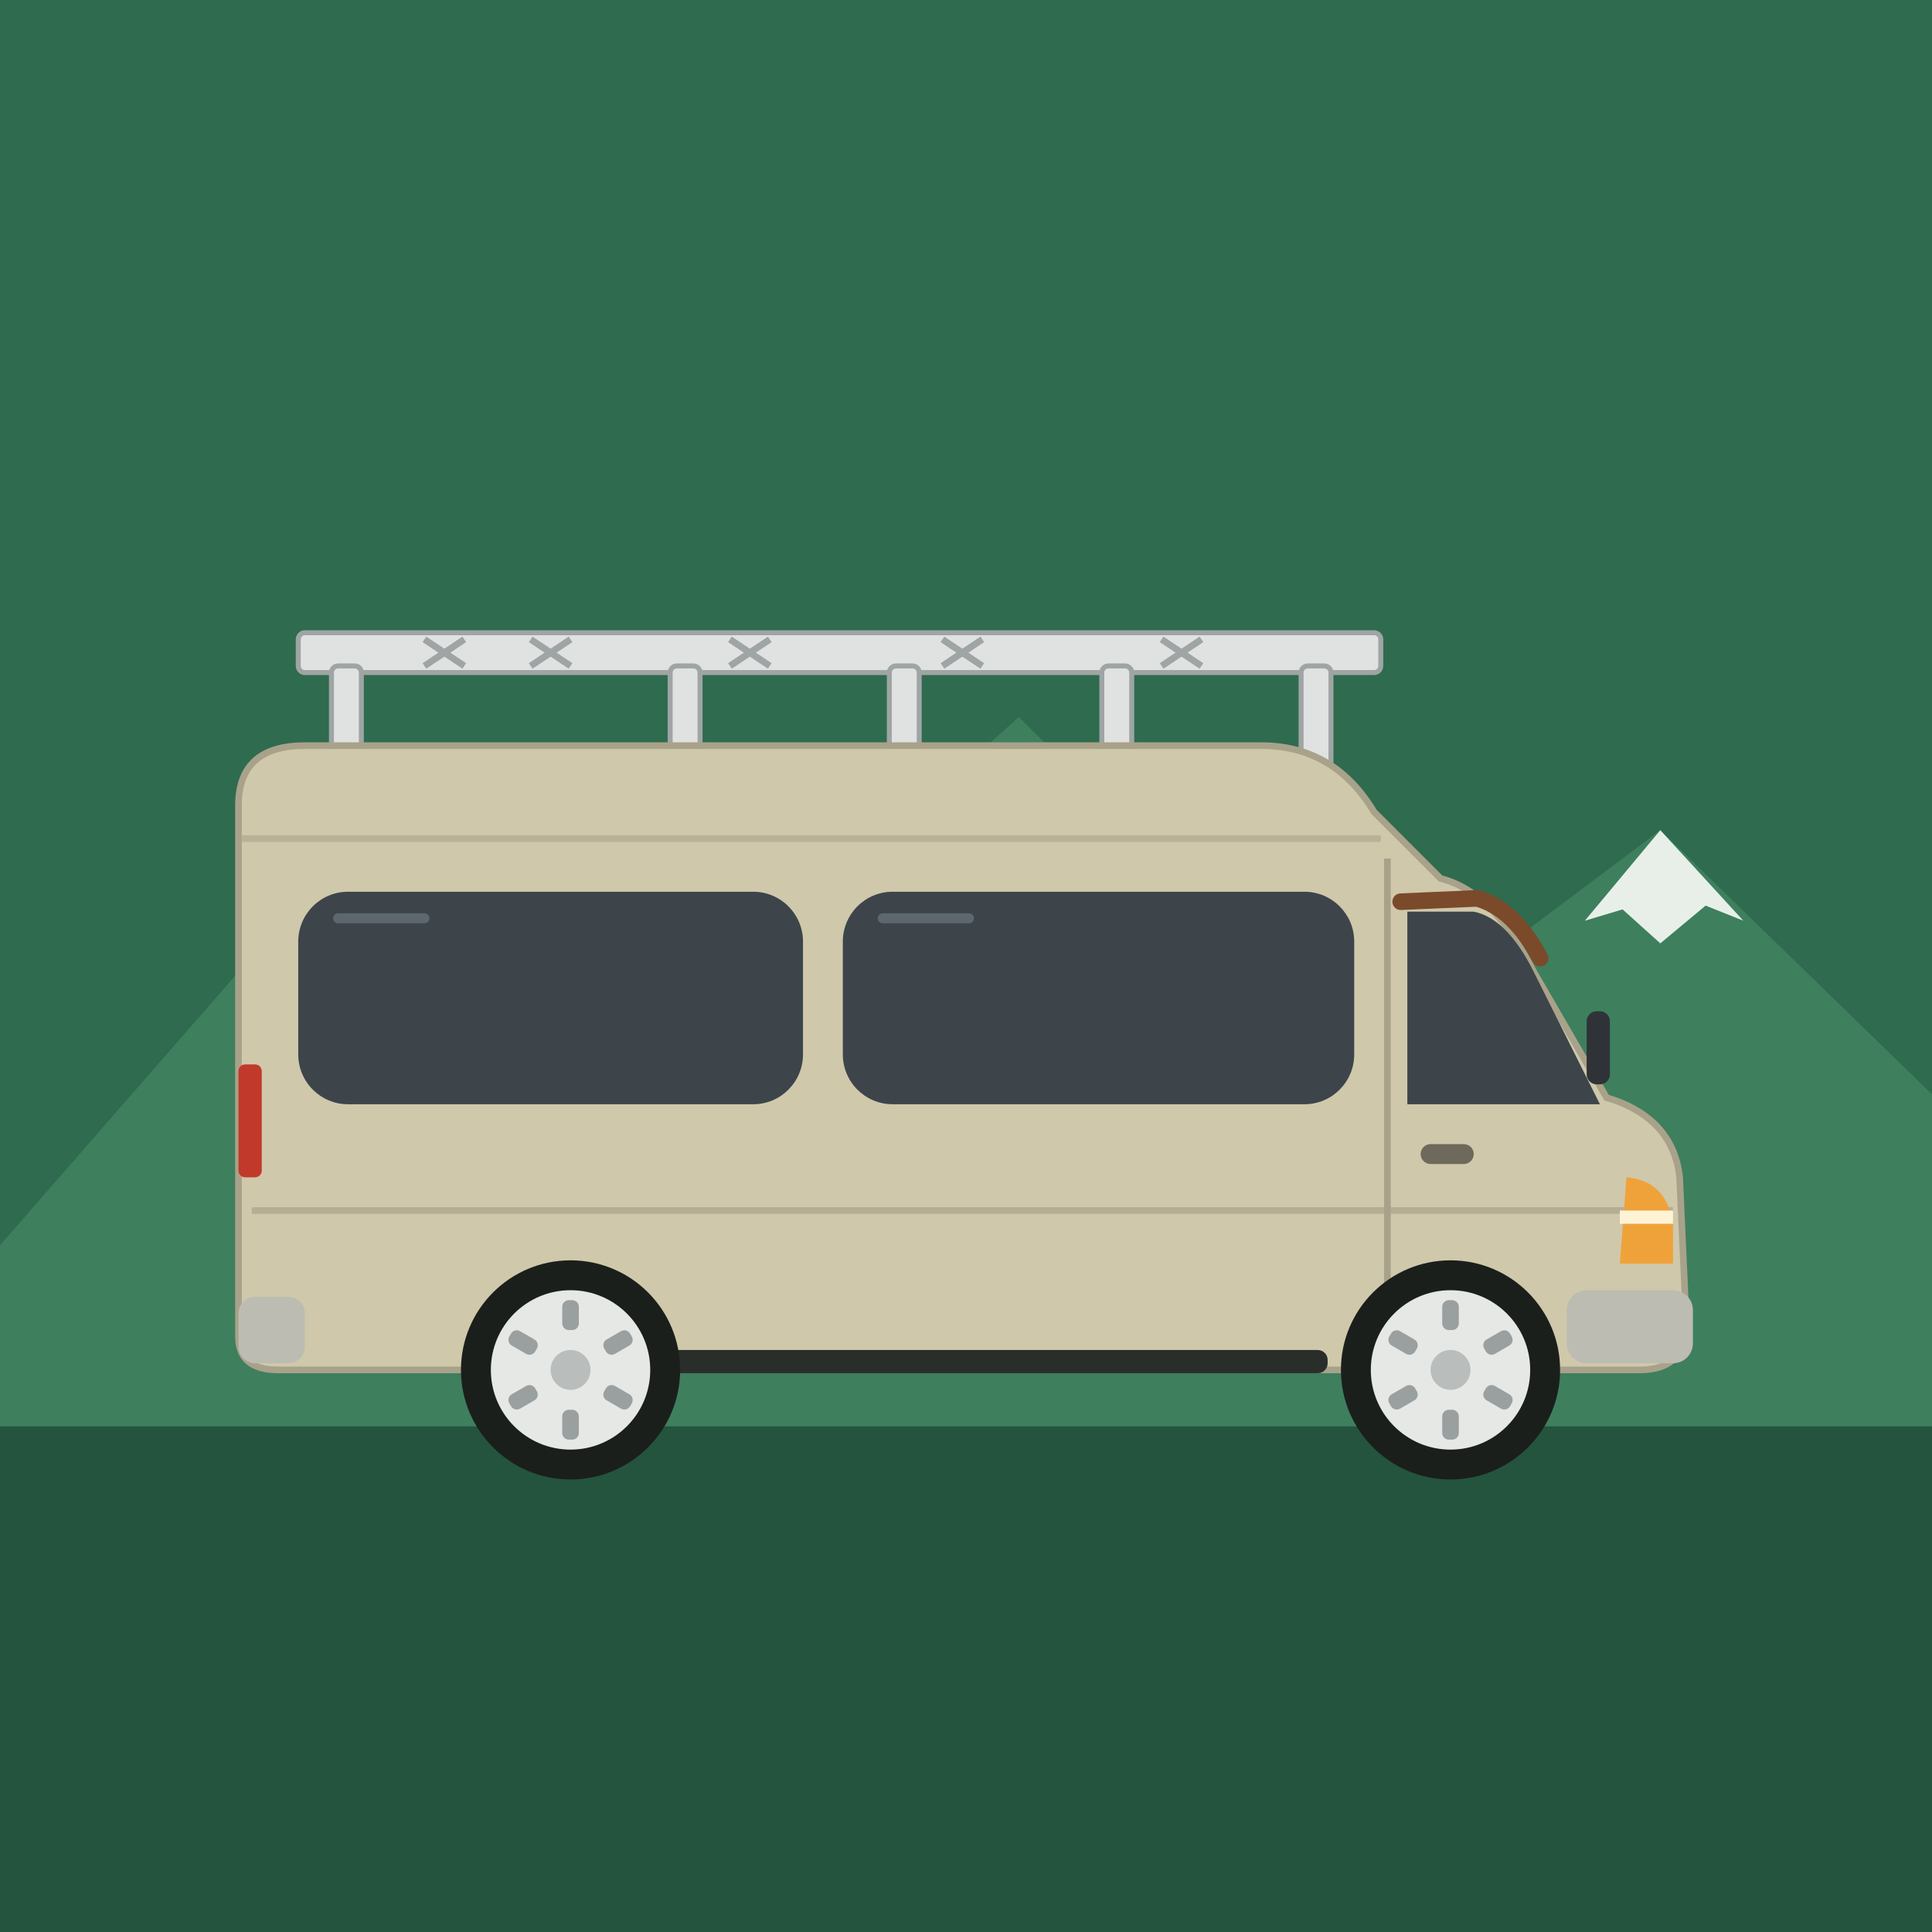
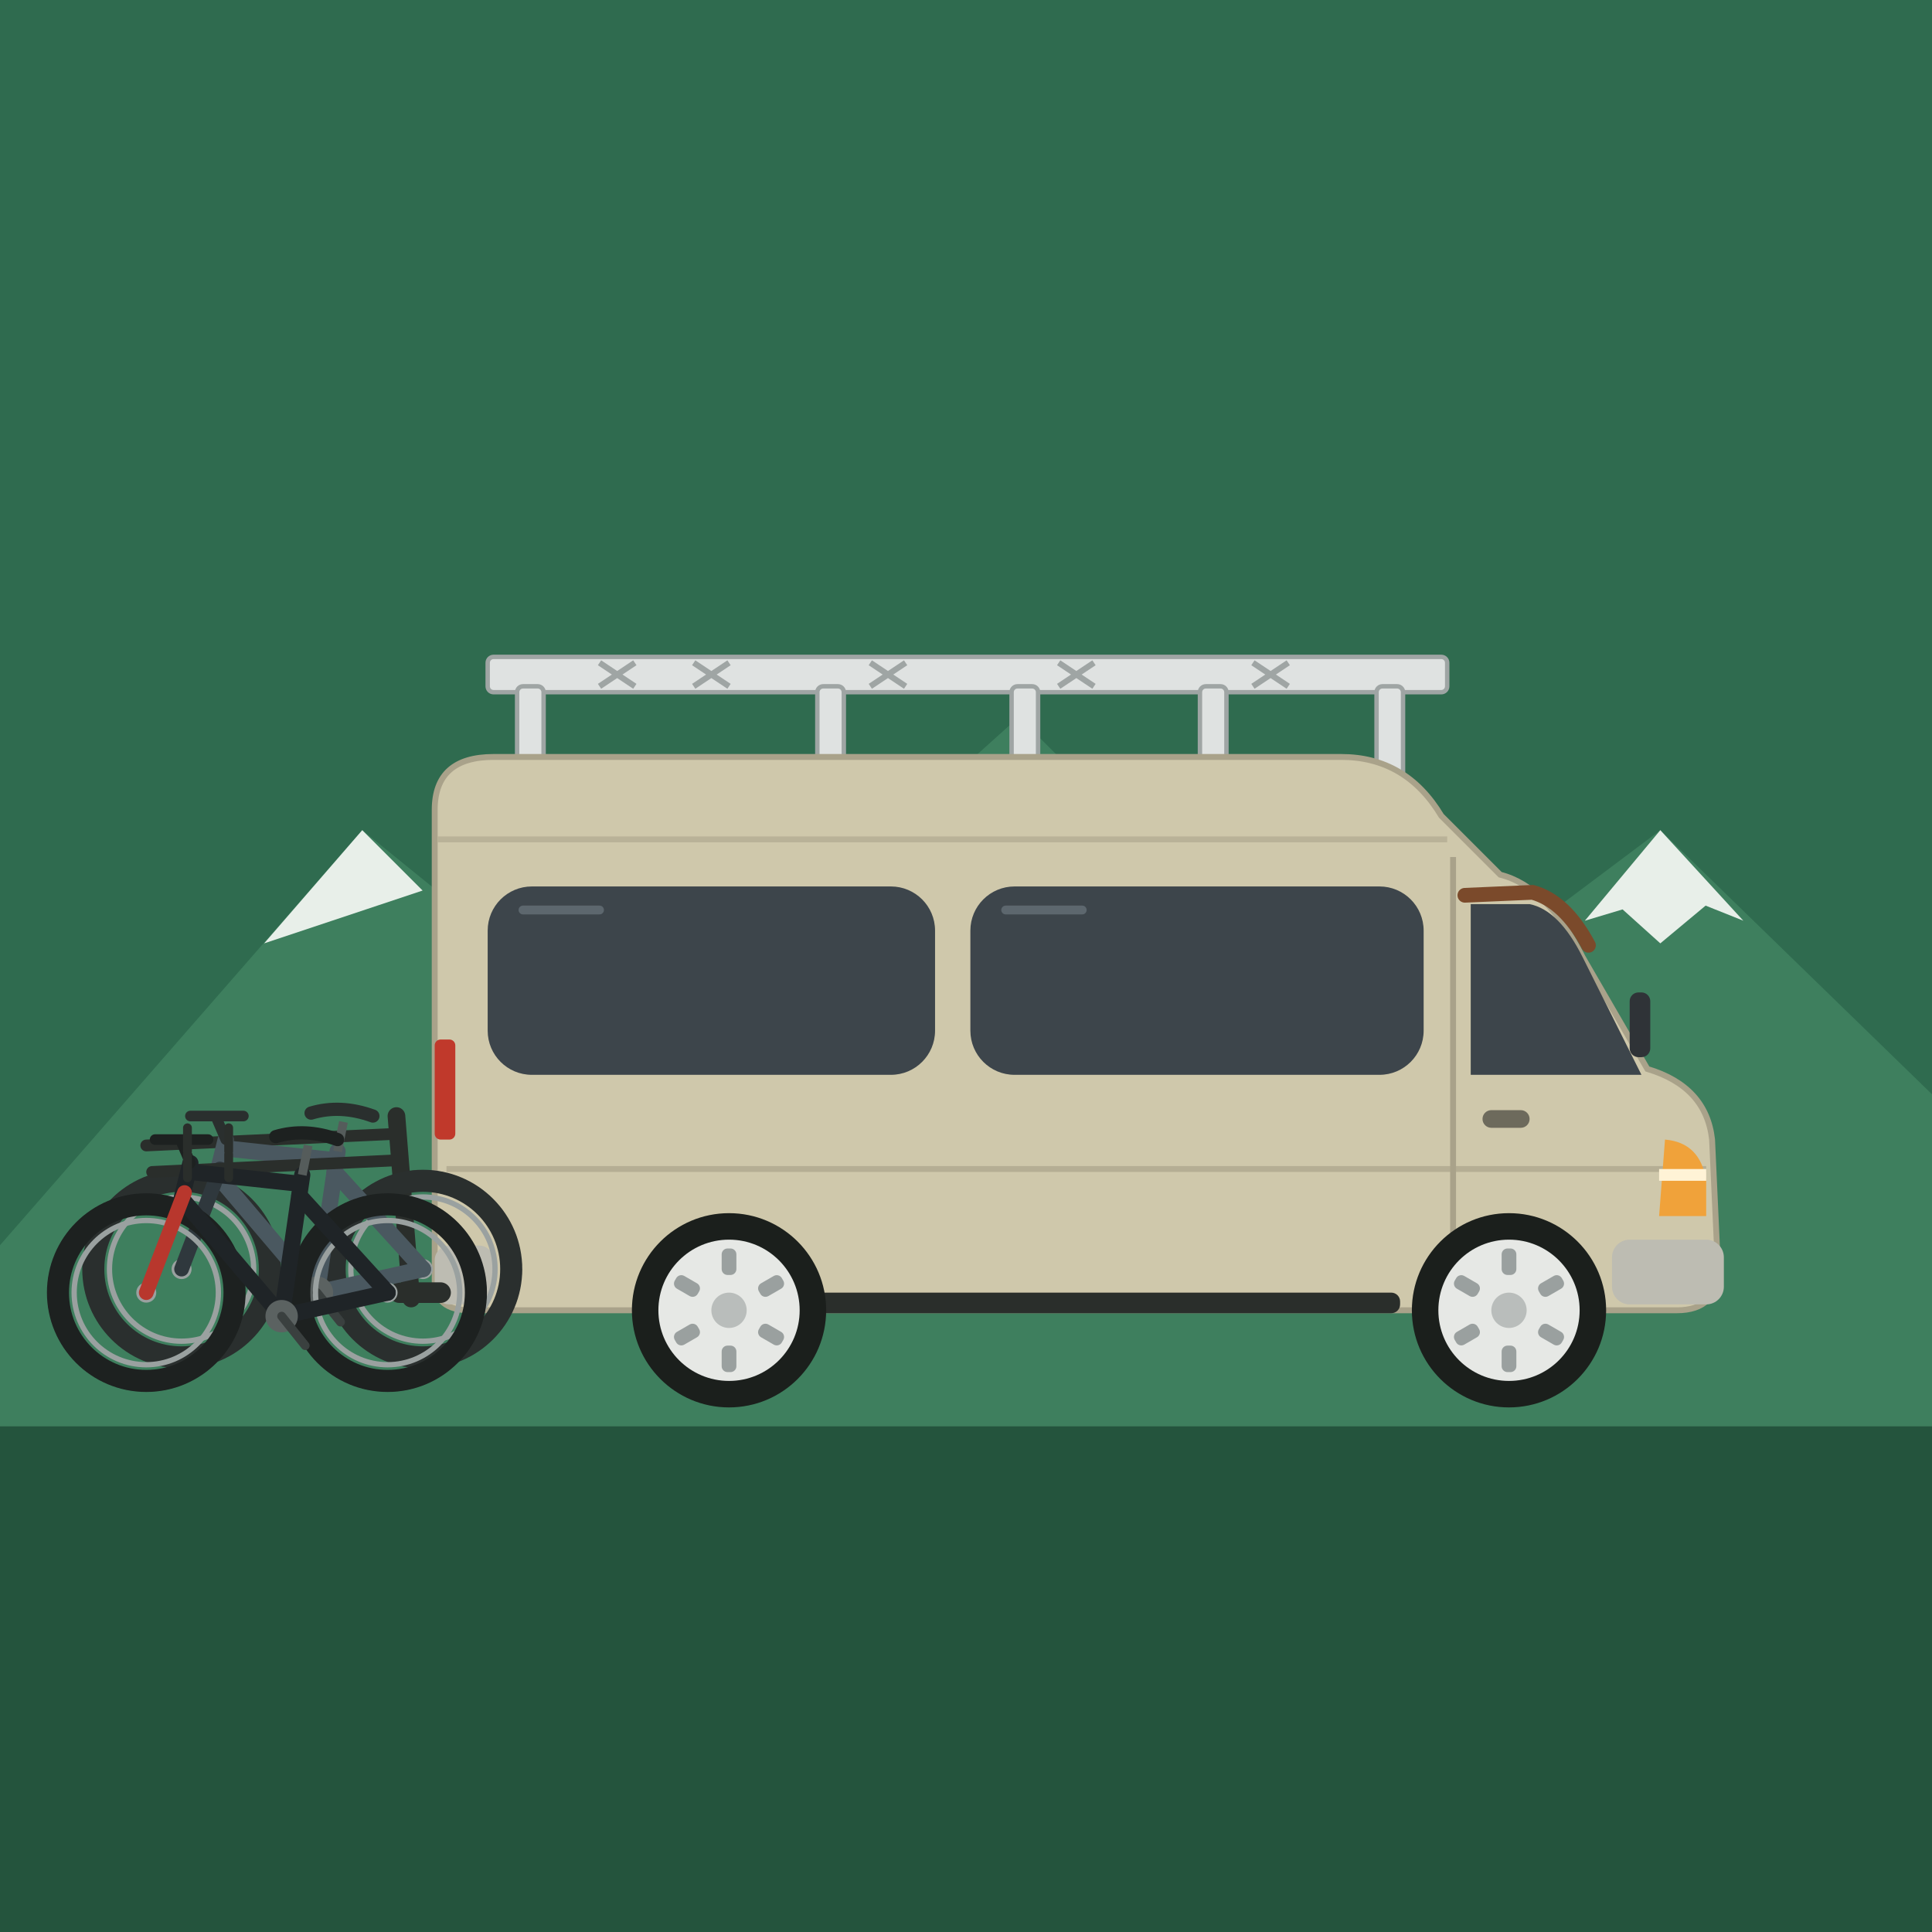
<svg xmlns="http://www.w3.org/2000/svg" viewBox="0 0 512 512" width="512" height="512">
  <rect width="512" height="512" fill="#2f6b4f" />
  <path d="M0 330 L96 220 L170 280 L270 190 L360 280 L440 220 L512 290 L512 512 L0 512Z" fill="#3e7f5e" />
  <path d="M70 250 L96 220 L112 236 Z M440 220 L462 244 L452 240 L440 250 L430 241 L420 244 Z" fill="#e8efe9" />
  <rect y="378" width="512" height="134" fill="#24543d" />
-   <g transform="translate(28 136) scale(0.88)">
+   <g transform="translate(84 146) scale(0.78)">
    <g class="vbody">
      <g fill="#dfe2e1" stroke="#9fa5a4" stroke-width="1.5">
        <rect x="58" y="36" width="326" height="12" rx="2" />
        <rect x="68" y="46" width="9" height="56" rx="2" />
        <rect x="170" y="46" width="9" height="56" rx="2" />
        <rect x="236" y="46" width="9" height="56" rx="2" />
        <rect x="300" y="46" width="9" height="56" rx="2" />
        <rect x="360" y="46" width="9" height="56" rx="2" />
      </g>
      <g stroke="#9fa5a4" stroke-width="2">
        <path d="M96 38l12 8M108 38l-12 8M128 38l12 8M140 38l-12 8M188 38l12 8M200 38l-12 8M252 38l12 8M264 38l-12 8M318 38l12 8M330 38l-12 8" />
      </g>
      <path d="M40 248 L40 88 Q40 70 60 70 L348 70 Q370 70 382 90 L402 110 Q418 114 430 138 L452 176 Q472 182 474 200 L476 244 Q476 258 462 258 L52 258 Q40 258 40 248 Z" fill="#cfc8ab" stroke="#a9a28a" stroke-width="2" />
      <path d="M44 210 L472 210" stroke="#b5ae94" stroke-width="2" />
      <path d="M41 98 L384 98" stroke="#b9b298" stroke-width="2" />
      <rect x="58" y="114" width="152" height="64" rx="15" fill="#3d454b" />
      <rect x="222" y="114" width="154" height="64" rx="15" fill="#3d454b" />
      <path d="M392 120 L412 120 Q422 122 430 138 L450 178 L392 178 Z" fill="#3d454b" />
      <path d="M390 117 L413 116 Q424 119 432 134" fill="none" stroke="#7b4a2b" stroke-width="5" stroke-linecap="round" />
      <path d="M70 122 L96 122" stroke="#5d676e" stroke-width="3" stroke-linecap="round" />
      <path d="M234 122 L260 122" stroke="#5d676e" stroke-width="3" stroke-linecap="round" />
      <path d="M386 104 L386 252" stroke="#a9a28a" stroke-width="2" />
      <rect x="396" y="190" width="16" height="6" rx="3" fill="#6d6a5c" />
      <rect x="446" y="150" width="7" height="22" rx="3" fill="#2f3337" />
      <rect x="40" y="166" width="7" height="34" rx="2" fill="#c0392b" />
      <path d="M458 200 Q470 201 472 214 L472 226 L456 226 Z" fill="#f0a23a" />
      <path d="M456 212 L472 212" stroke="#fff3d6" stroke-width="4" />
      <rect x="440" y="234" width="38" height="22" rx="6" fill="#bdbcb2" />
      <rect x="40" y="236" width="20" height="20" rx="5" fill="#bdbcb2" />
      <rect x="168" y="252" width="200" height="7" rx="3" fill="#2a2e2b" />
+       <g class="bikerack">
+         <path d="M42 252H28" stroke="#2a2e2b" stroke-width="7" stroke-linecap="round" />
+         <path d="M32 254L27 192" stroke="#2a2e2b" stroke-width="6" stroke-linecap="round" />
+         <path d="M28 198L-58 202" stroke="#2a2e2b" stroke-width="4" stroke-linecap="round" />
+         <circle cx="36" cy="244" r="30" fill="none" stroke="#2a2f2e" stroke-width="7.5" />
+         <circle cx="36" cy="244" r="32.6" fill="none" stroke="#2a2f2e" stroke-width="2" stroke-dasharray="2.2 2.6" />
+         <circle cx="36" cy="244" r="24.5" fill="none" stroke="#9aa1a0" stroke-width="1.8" />
+         <circle cx="36" cy="244" r="3.4" fill="#9aa1a0" />
+         <circle cx="-46" cy="244" r="30" fill="none" stroke="#2a2f2e" stroke-width="7.5" />
+         <circle cx="-46" cy="244" r="32.6" fill="none" stroke="#2a2f2e" stroke-width="2" stroke-dasharray="2.2 2.6" />
+         <circle cx="-46" cy="244" r="24.5" fill="none" stroke="#9aa1a0" stroke-width="1.8" />
+         <circle cx="-46" cy="244" r="3.4" fill="#9aa1a0" />
+         <g fill="none" stroke="#4a5860" stroke-width="5.5" stroke-linecap="round" stroke-linejoin="round">
+           <path d="M36.0 244.0L0.0 252.0L7.0 204.0" />
+           <path d="M36.0 244.0L6.0 211.0" />
+           <path d="M0.0 252.0L-34.0 212.0M6.0 207.0L-31.0 203.0M-34.0 212.0L-31.0 200.0" />
+         </g>
+         <path d="M-33.0 210.0L-46.0 244.0" stroke="#2f383d" stroke-width="5" stroke-linecap="round" />
+         <path d="M-31.0 200.0L-34.0 193.0M-43.0 192.0L-25.0 192.0" stroke="#2a2f2e" stroke-width="3.6" stroke-linecap="round" />
+         <path d="M7.0 204.0L9.0 194.0" stroke="#555c5b" stroke-width="3" />
+         <path d="M-2.0 191.0Q8.0 188.0 19.0 192.0" stroke="#2a2f2e" stroke-width="4.5" stroke-linecap="round" fill="none" />
+         <circle cx="0" cy="252" r="5.5" fill="#5b6261" />
+         <path d="M0.0 252.0L8.0 262.0" stroke="#3a403f" stroke-width="3" stroke-linecap="round" />
+         <path d="M28 207L-56 211" stroke="#2a2e2b" stroke-width="4" stroke-linecap="round" />
+         <circle cx="24" cy="252" r="30" fill="none" stroke="#1d2120" stroke-width="7.5" />
+         <circle cx="24" cy="252" r="32.6" fill="none" stroke="#1d2120" stroke-width="2" stroke-dasharray="2.2 2.6" />
+         <circle cx="24" cy="252" r="24.5" fill="none" stroke="#9aa1a0" stroke-width="1.8" />
+         <circle cx="24" cy="252" r="3.4" fill="#9aa1a0" />
+         <circle cx="-58" cy="252" r="30" fill="none" stroke="#1d2120" stroke-width="7.5" />
+         <circle cx="-58" cy="252" r="32.6" fill="none" stroke="#1d2120" stroke-width="2" stroke-dasharray="2.2 2.6" />
+         <circle cx="-58" cy="252" r="24.5" fill="none" stroke="#9aa1a0" stroke-width="1.8" />
+         <circle cx="-58" cy="252" r="3.4" fill="#9aa1a0" />
+         <g fill="none" stroke="#1f2427" stroke-width="5.5" stroke-linecap="round" stroke-linejoin="round">
+           <path d="M24.0 252.0L-12.0 260.0L-5.0 212.0" />
+           <path d="M24.0 252.0L-6.0 219.0" />
+           <path d="M-12.0 260.0L-46.0 220.0M-6.0 215.0L-43.0 211.0M-46.0 220.0L-43.0 208.0" />
+         </g>
+         <path d="M-45.0 218.0L-58.0 252.0" stroke="#b8372d" stroke-width="5" stroke-linecap="round" />
+         <path d="M-43.0 208.0L-46.0 201.0M-55.0 200.0L-37.0 200.0" stroke="#1d2120" stroke-width="3.6" stroke-linecap="round" />
+         <path d="M-5.0 212.0L-3.0 202.0" stroke="#555c5b" stroke-width="3" />
+         <path d="M-14.0 199.0Q-4.0 196.0 7.0 200.0" stroke="#1d2120" stroke-width="4.5" stroke-linecap="round" fill="none" />
+         <circle cx="-12" cy="260" r="5.5" fill="#5b6261" />
+         <path d="M-12.0 260.0L-4.0 270.0" stroke="#3a403f" stroke-width="3" stroke-linecap="round" />
+         <path d="M-44 204v-8M-30 204v-8M-44 213v-8M-30 213v-8" stroke="#2a2e2b" stroke-width="3" stroke-linecap="round" />
+       </g>
    </g>
    <g class="sp-wheel">
      <circle cx="140" cy="258" r="33" fill="#1b1f1c" />
      <circle cx="140" cy="258" r="24" fill="#e6e8e5" />
      <rect x="137.5" y="237" width="5" height="9" rx="2" fill="#9aa09f" transform="rotate(0 140 258)" />
      <rect x="137.5" y="237" width="5" height="9" rx="2" fill="#9aa09f" transform="rotate(60 140 258)" />
      <rect x="137.5" y="237" width="5" height="9" rx="2" fill="#9aa09f" transform="rotate(120 140 258)" />
      <rect x="137.5" y="237" width="5" height="9" rx="2" fill="#9aa09f" transform="rotate(180 140 258)" />
      <rect x="137.5" y="237" width="5" height="9" rx="2" fill="#9aa09f" transform="rotate(240 140 258)" />
      <rect x="137.5" y="237" width="5" height="9" rx="2" fill="#9aa09f" transform="rotate(300 140 258)" />
      <circle cx="140" cy="258" r="6" fill="#b9bdbb" />
    </g>
    <g class="sp-wheel">
      <circle cx="405" cy="258" r="33" fill="#1b1f1c" />
      <circle cx="405" cy="258" r="24" fill="#e6e8e5" />
      <rect x="402.5" y="237" width="5" height="9" rx="2" fill="#9aa09f" transform="rotate(0 405 258)" />
      <rect x="402.5" y="237" width="5" height="9" rx="2" fill="#9aa09f" transform="rotate(60 405 258)" />
      <rect x="402.5" y="237" width="5" height="9" rx="2" fill="#9aa09f" transform="rotate(120 405 258)" />
      <rect x="402.5" y="237" width="5" height="9" rx="2" fill="#9aa09f" transform="rotate(180 405 258)" />
      <rect x="402.5" y="237" width="5" height="9" rx="2" fill="#9aa09f" transform="rotate(240 405 258)" />
      <rect x="402.5" y="237" width="5" height="9" rx="2" fill="#9aa09f" transform="rotate(300 405 258)" />
      <circle cx="405" cy="258" r="6" fill="#b9bdbb" />
    </g>
  </g>
</svg>
